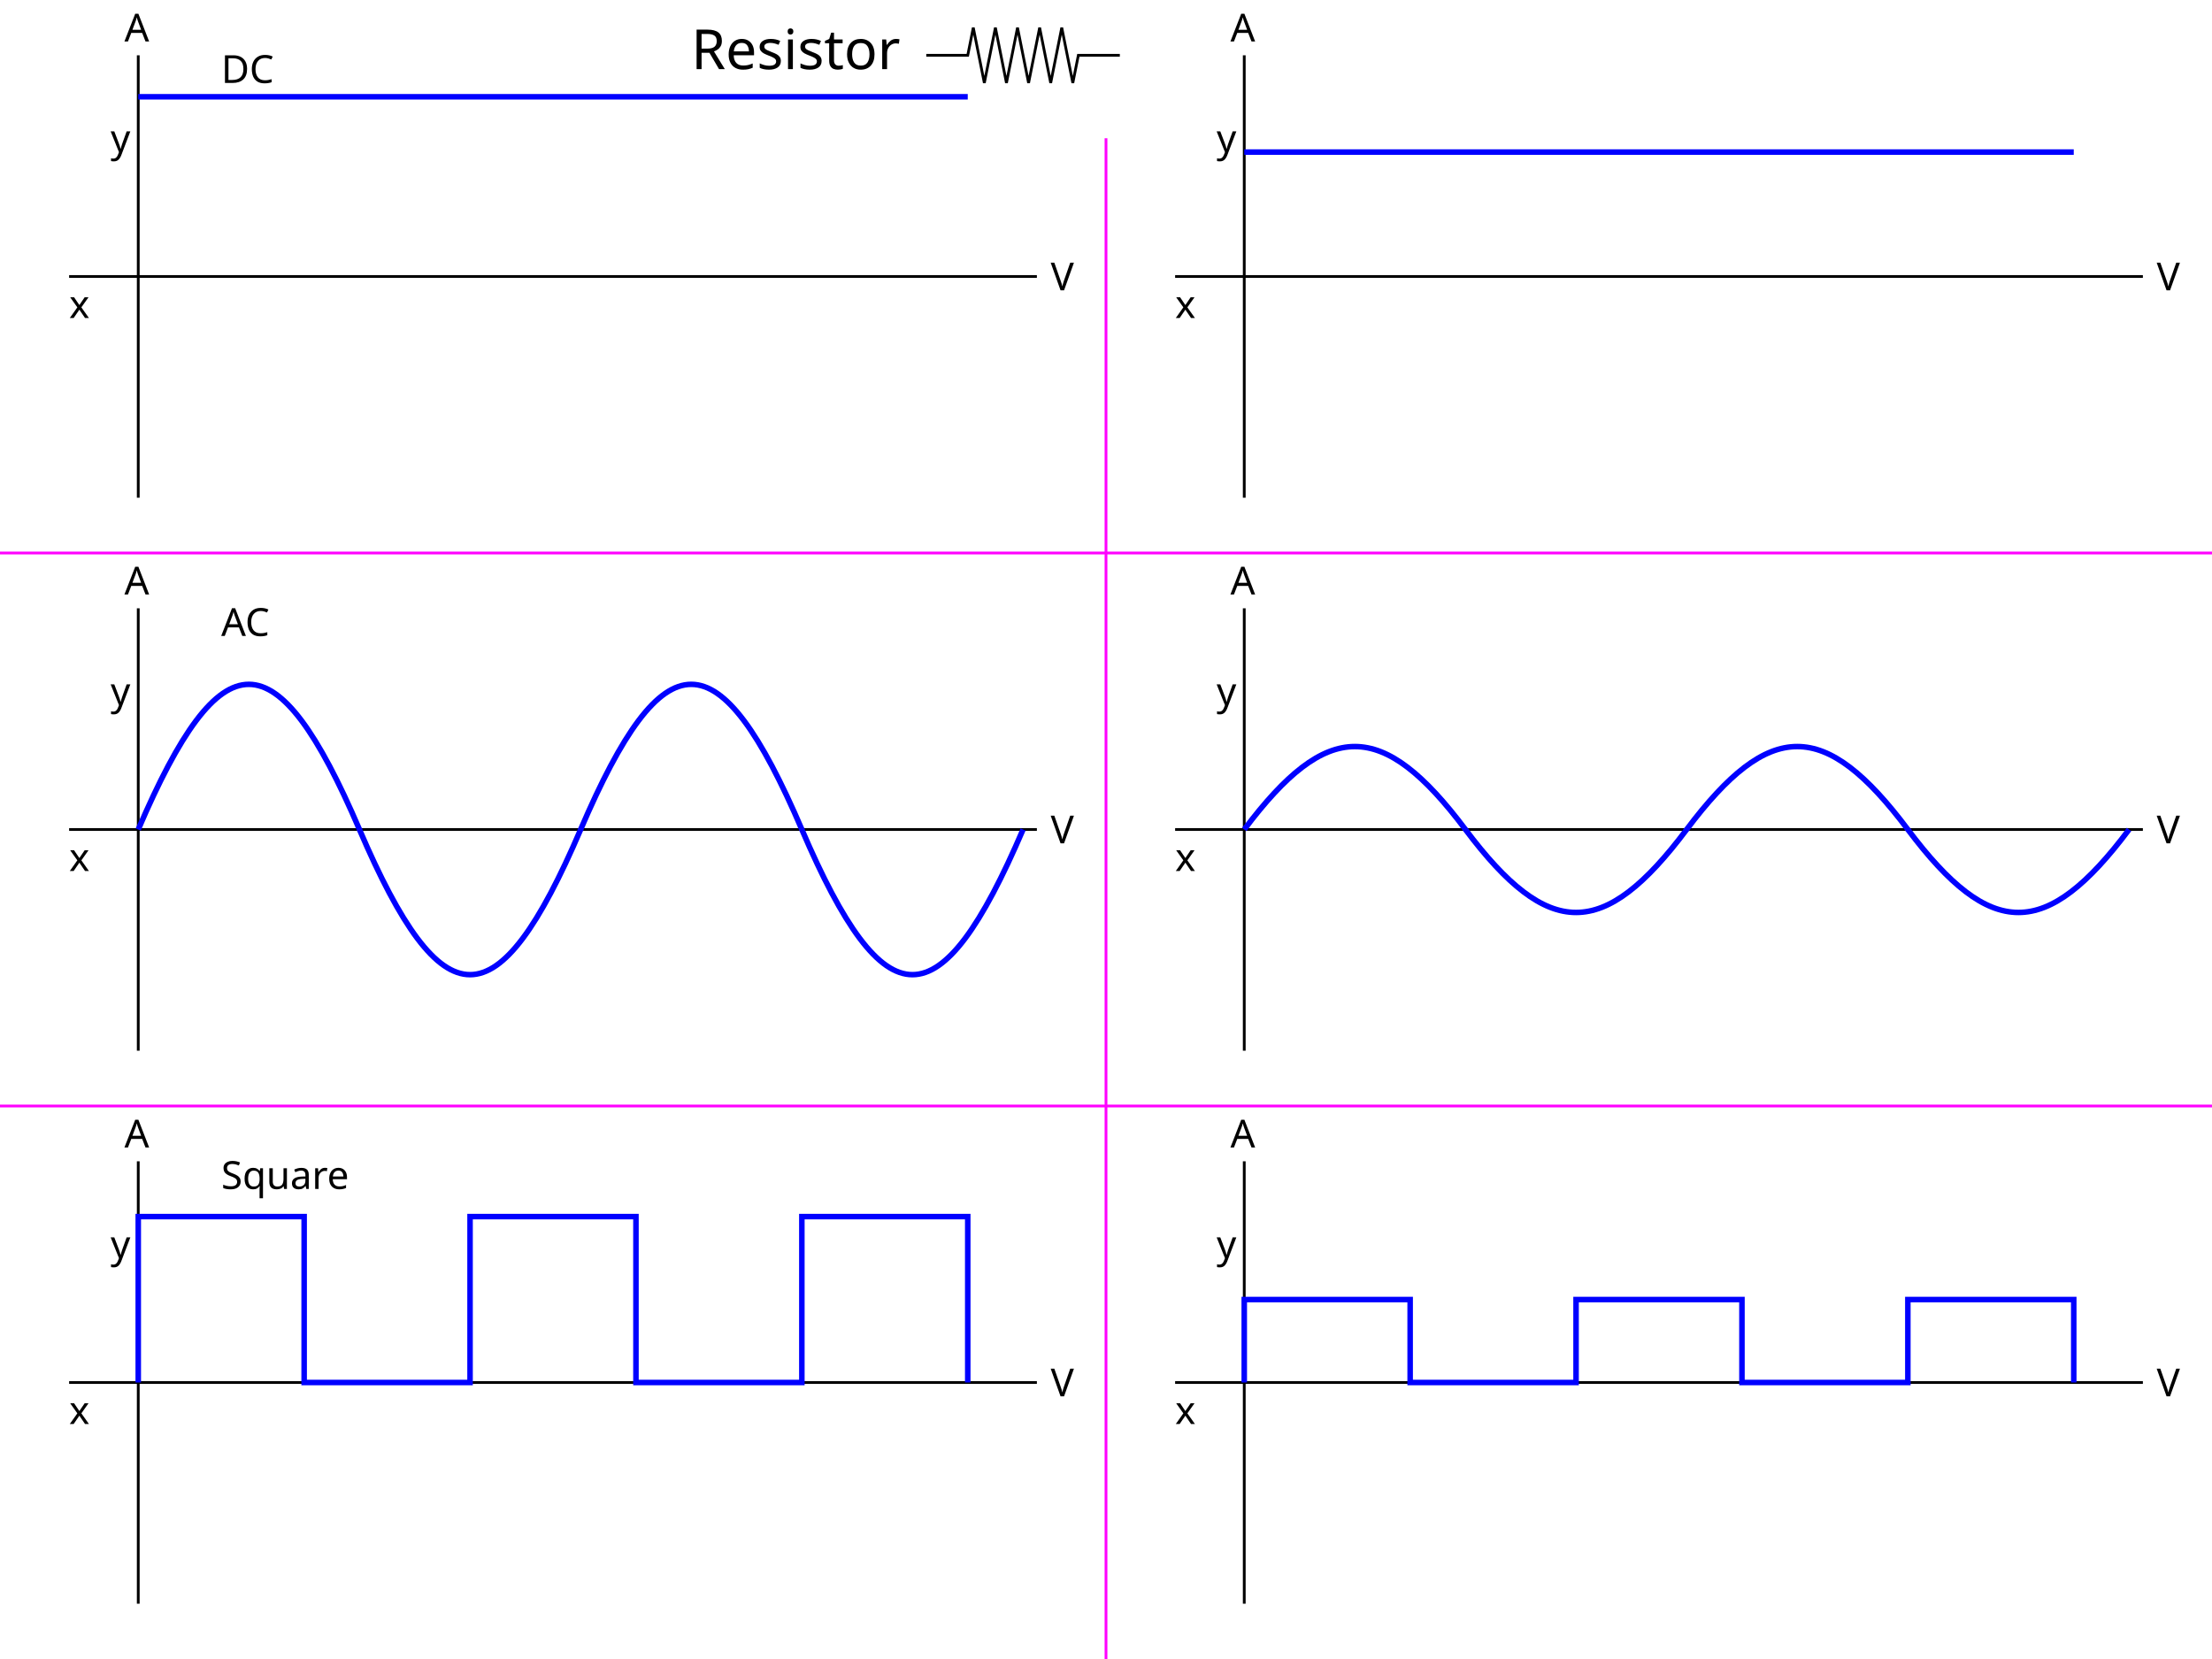
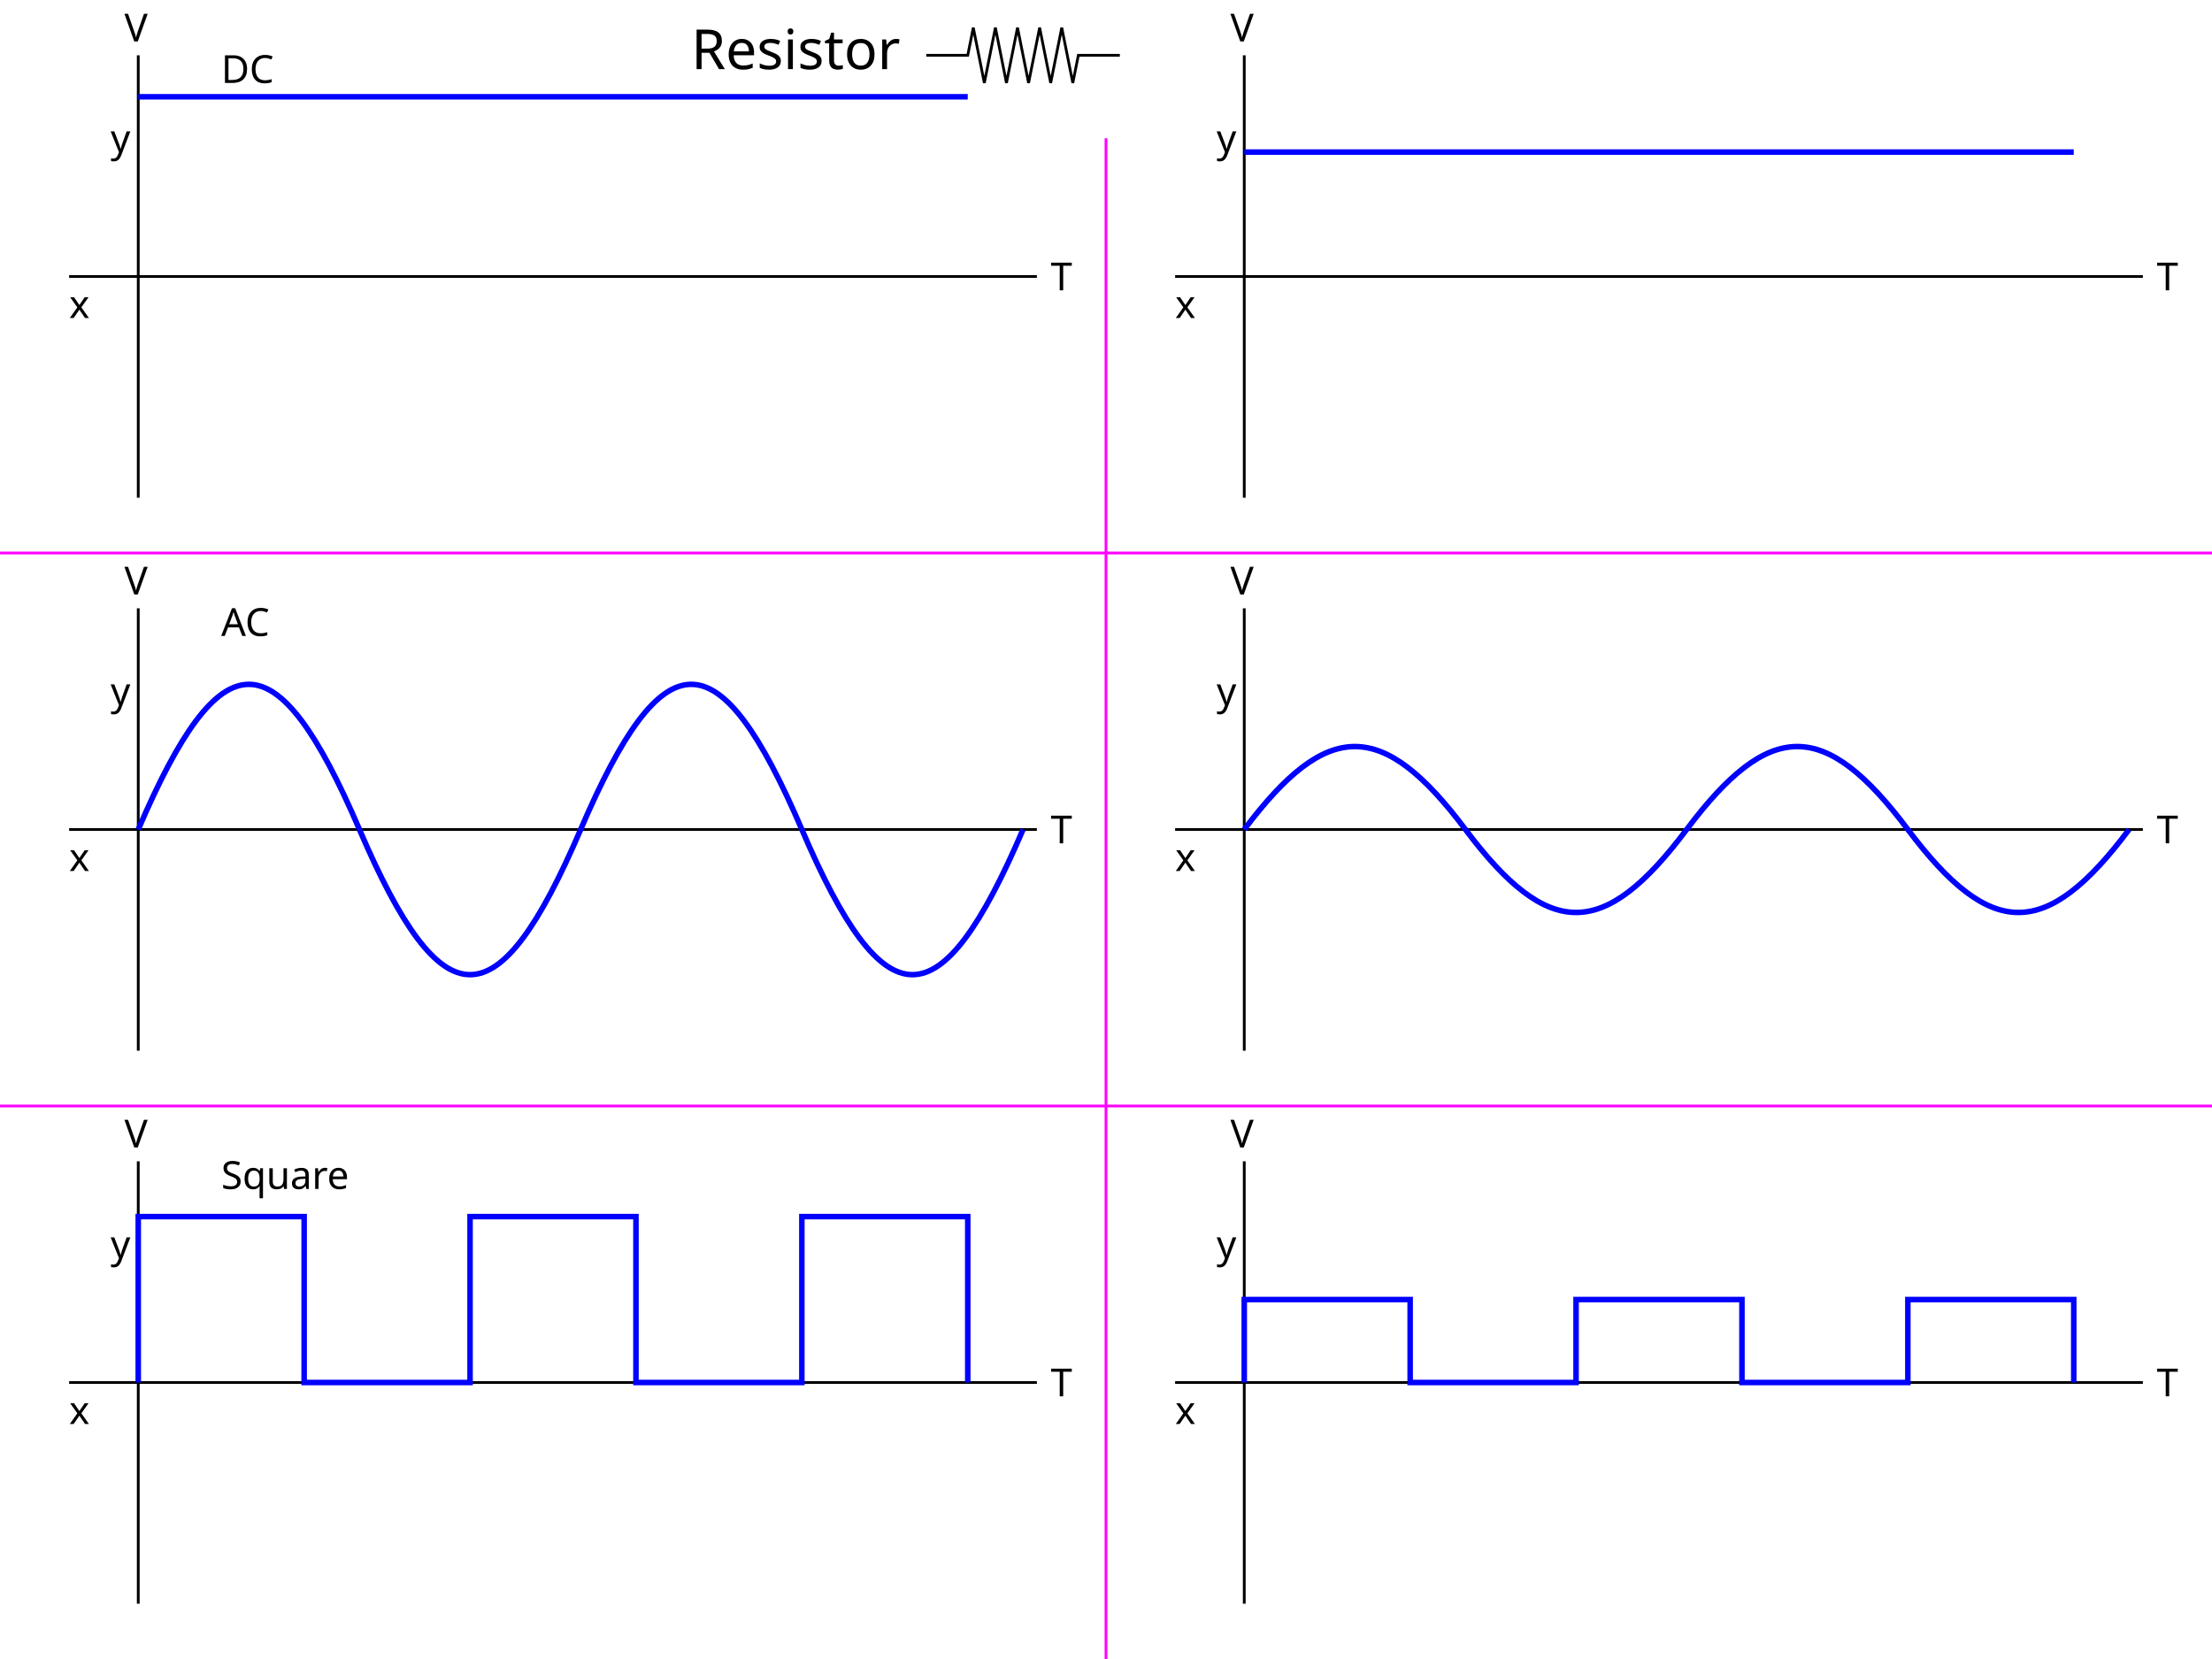
<svg xmlns="http://www.w3.org/2000/svg" id="svg1" version="1.1" viewBox="0 0 800 600" preserveAspectRatio="xMidYMid" fill-rule="evenodd" width="800" height="600">
  <g id="page1" transform="matrix(1.43537,0,0,1.368655,-15.83665,-11.89848)">
    <g id="layer1" transform="matrix(0.6966847,0,0,0.7306442,11.03315,8.693558)" style="display:inline">
      <rect id="white_background" x="0" y="0" width="800" height="600" fill="white">
            </rect>
      <path id="horiz guide 1" d="M 0,200 H 800" style="fill:none;fill-opacity:1;stroke:#ff00ff;stroke-width:1;stroke-opacity:1">
            </path>
      <path id="horiz guide 2" d="M 0,400 H 800" style="fill:none;fill-opacity:1;stroke:#ff00ff;stroke-width:1;stroke-opacity:1">
            </path>
      <path id="vert guide" d="M 400,50 V 600" style="fill:none;fill-opacity:1;stroke:#ff00ff;stroke-width:1;stroke-opacity:1">
            </path>
      <text id="headline" x="250" y="25" font-family="Ubuntu" font-size="20" font-weight="norm" fill="#000000">
        <tspan>Resistor</tspan>
      </text>
      <path id="symbol" d="M 335,20                    h 15                    l 2,-10                    l 4,20                    l 4,-20                    l 4,20                    l 4,-20                    l 4,20                    l 4,-20                    l 4,20                    l 4,-20                    l 4,20                    l 2,-10                    h 15" style="fill:none;fill-opacity:1;stroke:#000000;stroke-width:1;stroke-opacity:1">
            </path>
    </g>
    <g id="layer2" transform="matrix(0.6966847,0,0,0.7306442,11.03315,8.693558)" style="display:inline">
      <g id="dc">
        <g id="dc_in">
          <g id="axis's">
            <g id="axis_x">
              <path id="axis_x_line" d="M 25,100 H 375" style="fill:none;fill-opacity:1;stroke:#000000;stroke-width:1;stroke-opacity:1">
                            </path>
              <text id="axis_x_text" x="25" y="115" font-family="Ubuntu" font-size="14" font-weight="norm" fill="#000000">
                <tspan>x</tspan>
              </text>
              <text id="axis_x_unit" x="380" y="105" font-family="Ubuntu" font-size="14" font-weight="norm" fill="#000000">
-                 <tspan>V</tspan>
+                 <tspan>T</tspan>
              </text>
            </g>
            <g id="axis_y">
              <path id="axis_y_line" d="M 50,20 V 180" style="fill:none;fill-opacity:1;stroke:#000000;stroke-width:1;stroke-opacity:1">
                            </path>
              <text id="axis_y_text" x="40" y="55" font-family="Ubuntu" font-size="14" font-weight="norm" fill="#000000">
                <tspan>y</tspan>
              </text>
              <text id="axis_y_unit" x="45" y="15" font-family="Ubuntu" font-size="14" font-weight="norm" fill="#000000">
-                 <tspan>A</tspan>
+                 <tspan>V</tspan>
              </text>
            </g>
          </g>
        </g>
        <g id="dc_out">
          <g id="axis's">
            <g id="axis_x">
              <path id="axis_x_line" d="M 425,100 H 775" style="fill:none;fill-opacity:1;stroke:#000000;stroke-width:1;stroke-opacity:1">
                            </path>
              <text id="axis_x_text" x="425" y="115" font-family="Ubuntu" font-size="14" font-weight="norm" fill="#000000">
                <tspan>x</tspan>
              </text>
              <text id="axis_x_unit" x="780" y="105" font-family="Ubuntu" font-size="14" font-weight="norm" fill="#000000">
-                 <tspan>V</tspan>
+                 <tspan>T</tspan>
              </text>
            </g>
            <g id="axis_y">
              <path id="axis_y_line" d="M 450,20 V 180" style="fill:none;fill-opacity:1;stroke:#000000;stroke-width:1;stroke-opacity:1">
                            </path>
              <text id="axis_y_text" x="440" y="55" font-family="Ubuntu" font-size="14" font-weight="norm" fill="#000000">
                <tspan>y</tspan>
              </text>
              <text id="axis_y_unit" x="445" y="15" font-family="Ubuntu" font-size="14" font-weight="norm" fill="#000000">
-                 <tspan>A</tspan>
+                 <tspan>V</tspan>
              </text>
            </g>
          </g>
        </g>
      </g>
    </g>
    <g id="layer3" transform="matrix(0.6966847,0,0,0.7306442,11.03315,8.693558)" style="display:inline">
      <g id="ac">
        <g id="ac_in">
          <g id="axis's">
            <g id="axis_x">
              <path id="axis_x_line" d="M 25,300 H 375" style="fill:none;fill-opacity:1;stroke:#000000;stroke-width:1;stroke-opacity:1">
                            </path>
              <text id="axis_x_text" x="25" y="315" font-family="Ubuntu" font-size="14" font-weight="norm" fill="#000000">
                <tspan>x</tspan>
              </text>
              <text id="axis_x_unit" x="380" y="305" font-family="Ubuntu" font-size="14" font-weight="norm" fill="#000000">
-                 <tspan>V</tspan>
+                 <tspan>T</tspan>
              </text>
            </g>
            <g id="axis_y">
              <path id="axis_y_line" d="M 50,220 V 380" style="fill:none;fill-opacity:1;stroke:#000000;stroke-width:1;stroke-opacity:1">
                            </path>
              <text id="axis_y_text" x="40" y="255" font-family="Ubuntu" font-size="14" font-weight="norm" fill="#000000">
                <tspan>y</tspan>
              </text>
              <text id="axis_y_unit" x="45" y="215" font-family="Ubuntu" font-size="14" font-weight="norm" fill="#000000">
-                 <tspan>A</tspan>
+                 <tspan>V</tspan>
              </text>
            </g>
          </g>
        </g>
        <g id="ac_out">
          <g id="axis's">
            <g id="axis_x">
              <path id="axis_x_line" d="M 425,300 H 775" style="fill:none;fill-opacity:1;stroke:#000000;stroke-width:1;stroke-opacity:1">
                            </path>
              <text id="axis_x_text" x="425" y="315" font-family="Ubuntu" font-size="14" font-weight="norm" fill="#000000">
                <tspan>x</tspan>
              </text>
              <text id="axis_x_unit" x="780" y="305" font-family="Ubuntu" font-size="14" font-weight="norm" fill="#000000">
-                 <tspan>V</tspan>
+                 <tspan>T</tspan>
              </text>
            </g>
            <g id="axis_y">
              <path id="axis_y_line" d="M 450,220 V 380" style="fill:none;fill-opacity:1;stroke:#000000;stroke-width:1;stroke-opacity:1">
                            </path>
              <text id="axis_y_text" x="440" y="255" font-family="Ubuntu" font-size="14" font-weight="norm" fill="#000000">
                <tspan>y</tspan>
              </text>
              <text id="axis_y_unit" x="445" y="215" font-family="Ubuntu" font-size="14" font-weight="norm" fill="#000000">
-                 <tspan>A</tspan>
+                 <tspan>V</tspan>
              </text>
            </g>
          </g>
        </g>
      </g>
    </g>
    <g id="layer4" transform="matrix(0.6966847,0,0,0.7306442,11.03315,8.693558)" style="display:inline">
      <g id="sqr">
        <g id="sqr_in">
          <g id="axis's">
            <g id="axis_x">
              <path id="axis_x_line" d="M 25,500 H 375" style="fill:none;fill-opacity:1;stroke:#000000;stroke-width:1;stroke-opacity:1">
                            </path>
              <text id="axis_x_text" x="25" y="515" font-family="Ubuntu" font-size="14" font-weight="norm" fill="#000000">
                <tspan>x</tspan>
              </text>
              <text id="axis_x_unit" x="380" y="505" font-family="Ubuntu" font-size="14" font-weight="norm" fill="#000000">
-                 <tspan>V</tspan>
+                 <tspan>T</tspan>
              </text>
            </g>
            <g id="axis_y">
              <path id="axis_y_line" d="M 50,420 V 580" style="fill:none;fill-opacity:1;stroke:#000000;stroke-width:1;stroke-opacity:1">
                            </path>
              <text id="axis_y_text" x="40" y="455" font-family="Ubuntu" font-size="14" font-weight="norm" fill="#000000">
                <tspan>y</tspan>
              </text>
              <text id="axis_y_unit" x="45" y="415" font-family="Ubuntu" font-size="14" font-weight="norm" fill="#000000">
-                 <tspan>A</tspan>
+                 <tspan>V</tspan>
              </text>
            </g>
          </g>
        </g>
        <g id="sqr_out">
          <g id="axis's">
            <g id="axis_x">
              <path id="axis_x_line" d="M 425,500 H 775" style="fill:none;fill-opacity:1;stroke:#000000;stroke-width:1;stroke-opacity:1">
                            </path>
              <text id="axis_x_text" x="425" y="515" font-family="Ubuntu" font-size="14" font-weight="norm" fill="#000000">
                <tspan>x</tspan>
              </text>
              <text id="axis_x_unit" x="780" y="505" font-family="Ubuntu" font-size="14" font-weight="norm" fill="#000000">
-                 <tspan>V</tspan>
+                 <tspan>T</tspan>
              </text>
            </g>
            <g id="axis_y">
              <path id="axis_y_line" d="M 450,420 V 580" style="fill:none;fill-opacity:1;stroke:#000000;stroke-width:1;stroke-opacity:1">
                            </path>
              <text id="axis_y_text" x="440" y="455" font-family="Ubuntu" font-size="14" font-weight="norm" fill="#000000">
                <tspan>y</tspan>
              </text>
              <text id="axis_y_unit" x="445" y="415" font-family="Ubuntu" font-size="14" font-weight="norm" fill="#000000">
-                 <tspan>A</tspan>
+                 <tspan>V</tspan>
              </text>
            </g>
          </g>
        </g>
      </g>
    </g>
    <g id="layer5" transform="matrix(0.6966847,0,0,0.7306442,11.03315,8.693558)" style="display:inline">
      <g id="wave_form_dc">
        <g id="wave_form_dc_in">
          <text id="wave_form_dc_text" x="80" y="30" font-family="Ubuntu" font-size="14" font-weight="norm" fill="#000000">
            <tspan>DC</tspan>
          </text>
          <path id="wave_form_dc_line" d="M 50,35 H 350" style="fill:none;fill-opacity:1;stroke:#0000ff;stroke-width:2;stroke-opacity:1">
                    </path>
        </g>
        <g id="wave_form_dc_out">
          <path id="wave_form_dc_line" d="M 450,55 H 750" style="fill:none;fill-opacity:1;stroke:#0000ff;stroke-width:2;stroke-opacity:1">
                    </path>
        </g>
      </g>
    </g>
    <g id="layer6" transform="matrix(0.6966847,0,0,0.7306442,11.03315,8.693558)" style="display:inline">
      <g id="wave_form_ac">
        <g id="wave_form_ac_in">
          <text id="wave_form_ac_text" x="80" y="230" font-family="Ubuntu" font-size="14" font-weight="norm" fill="#000000">
            <tspan>AC</tspan>
          </text>
          <path id="wave_form_ac_line" d="M 50 300                            c 30 -70, 50 -70, 80 0                            s 50 70, 80 0                            s 50 -70, 80 0                            s 50 70, 80 0" style="fill:none;fill-opacity:1;stroke:#0000ff;stroke-width:2;stroke-opacity:1">
                    </path>
        </g>
        <g id="wave_form_ac_out">
          <path id="wave_form_ac_line" d="M 450 300                            c 30 -40, 50 -40, 80 0                            s 50 40, 80 0                            s 50 -40, 80 0                            s 50 40, 80 0" style="fill:none;fill-opacity:1;stroke:#0000ff;stroke-width:2;stroke-opacity:1">
                    </path>
        </g>
      </g>
    </g>
    <g id="layer7" transform="matrix(0.6966847,0,0,0.7306442,11.03315,8.693558)" style="display:inline">
      <g id="wave_form_sqr">
        <g id="wave_form_sqr_in">
          <text id="wave_form_sqr_text" x="80" y="430" font-family="Ubuntu" font-size="14" font-weight="norm" fill="#000000">
            <tspan>Square</tspan>
          </text>
          <path id="wave_form_sqr_line" d="M 50,500                         v -60 h 60                         v 60 h 60                         v -60 h 60                         v 60 h 60                         v -60 h 60 v 60" style="fill:none;fill-opacity:1;stroke:#0000ff;stroke-width:2;stroke-opacity:1">
                    </path>
        </g>
        <g id="wave_form_sqr_out">
          <path id="wave_form_sqr_line" d="M 450,500                         v -30 h 60                         v 30 h 60                         v -30 h 60                         v 30 h 60                         v -30 h 60 v 30" style="fill:none;fill-opacity:1;stroke:#0000ff;stroke-width:2;stroke-opacity:1">
                    </path>
        </g>
      </g>
    </g>
  </g>
</svg>
